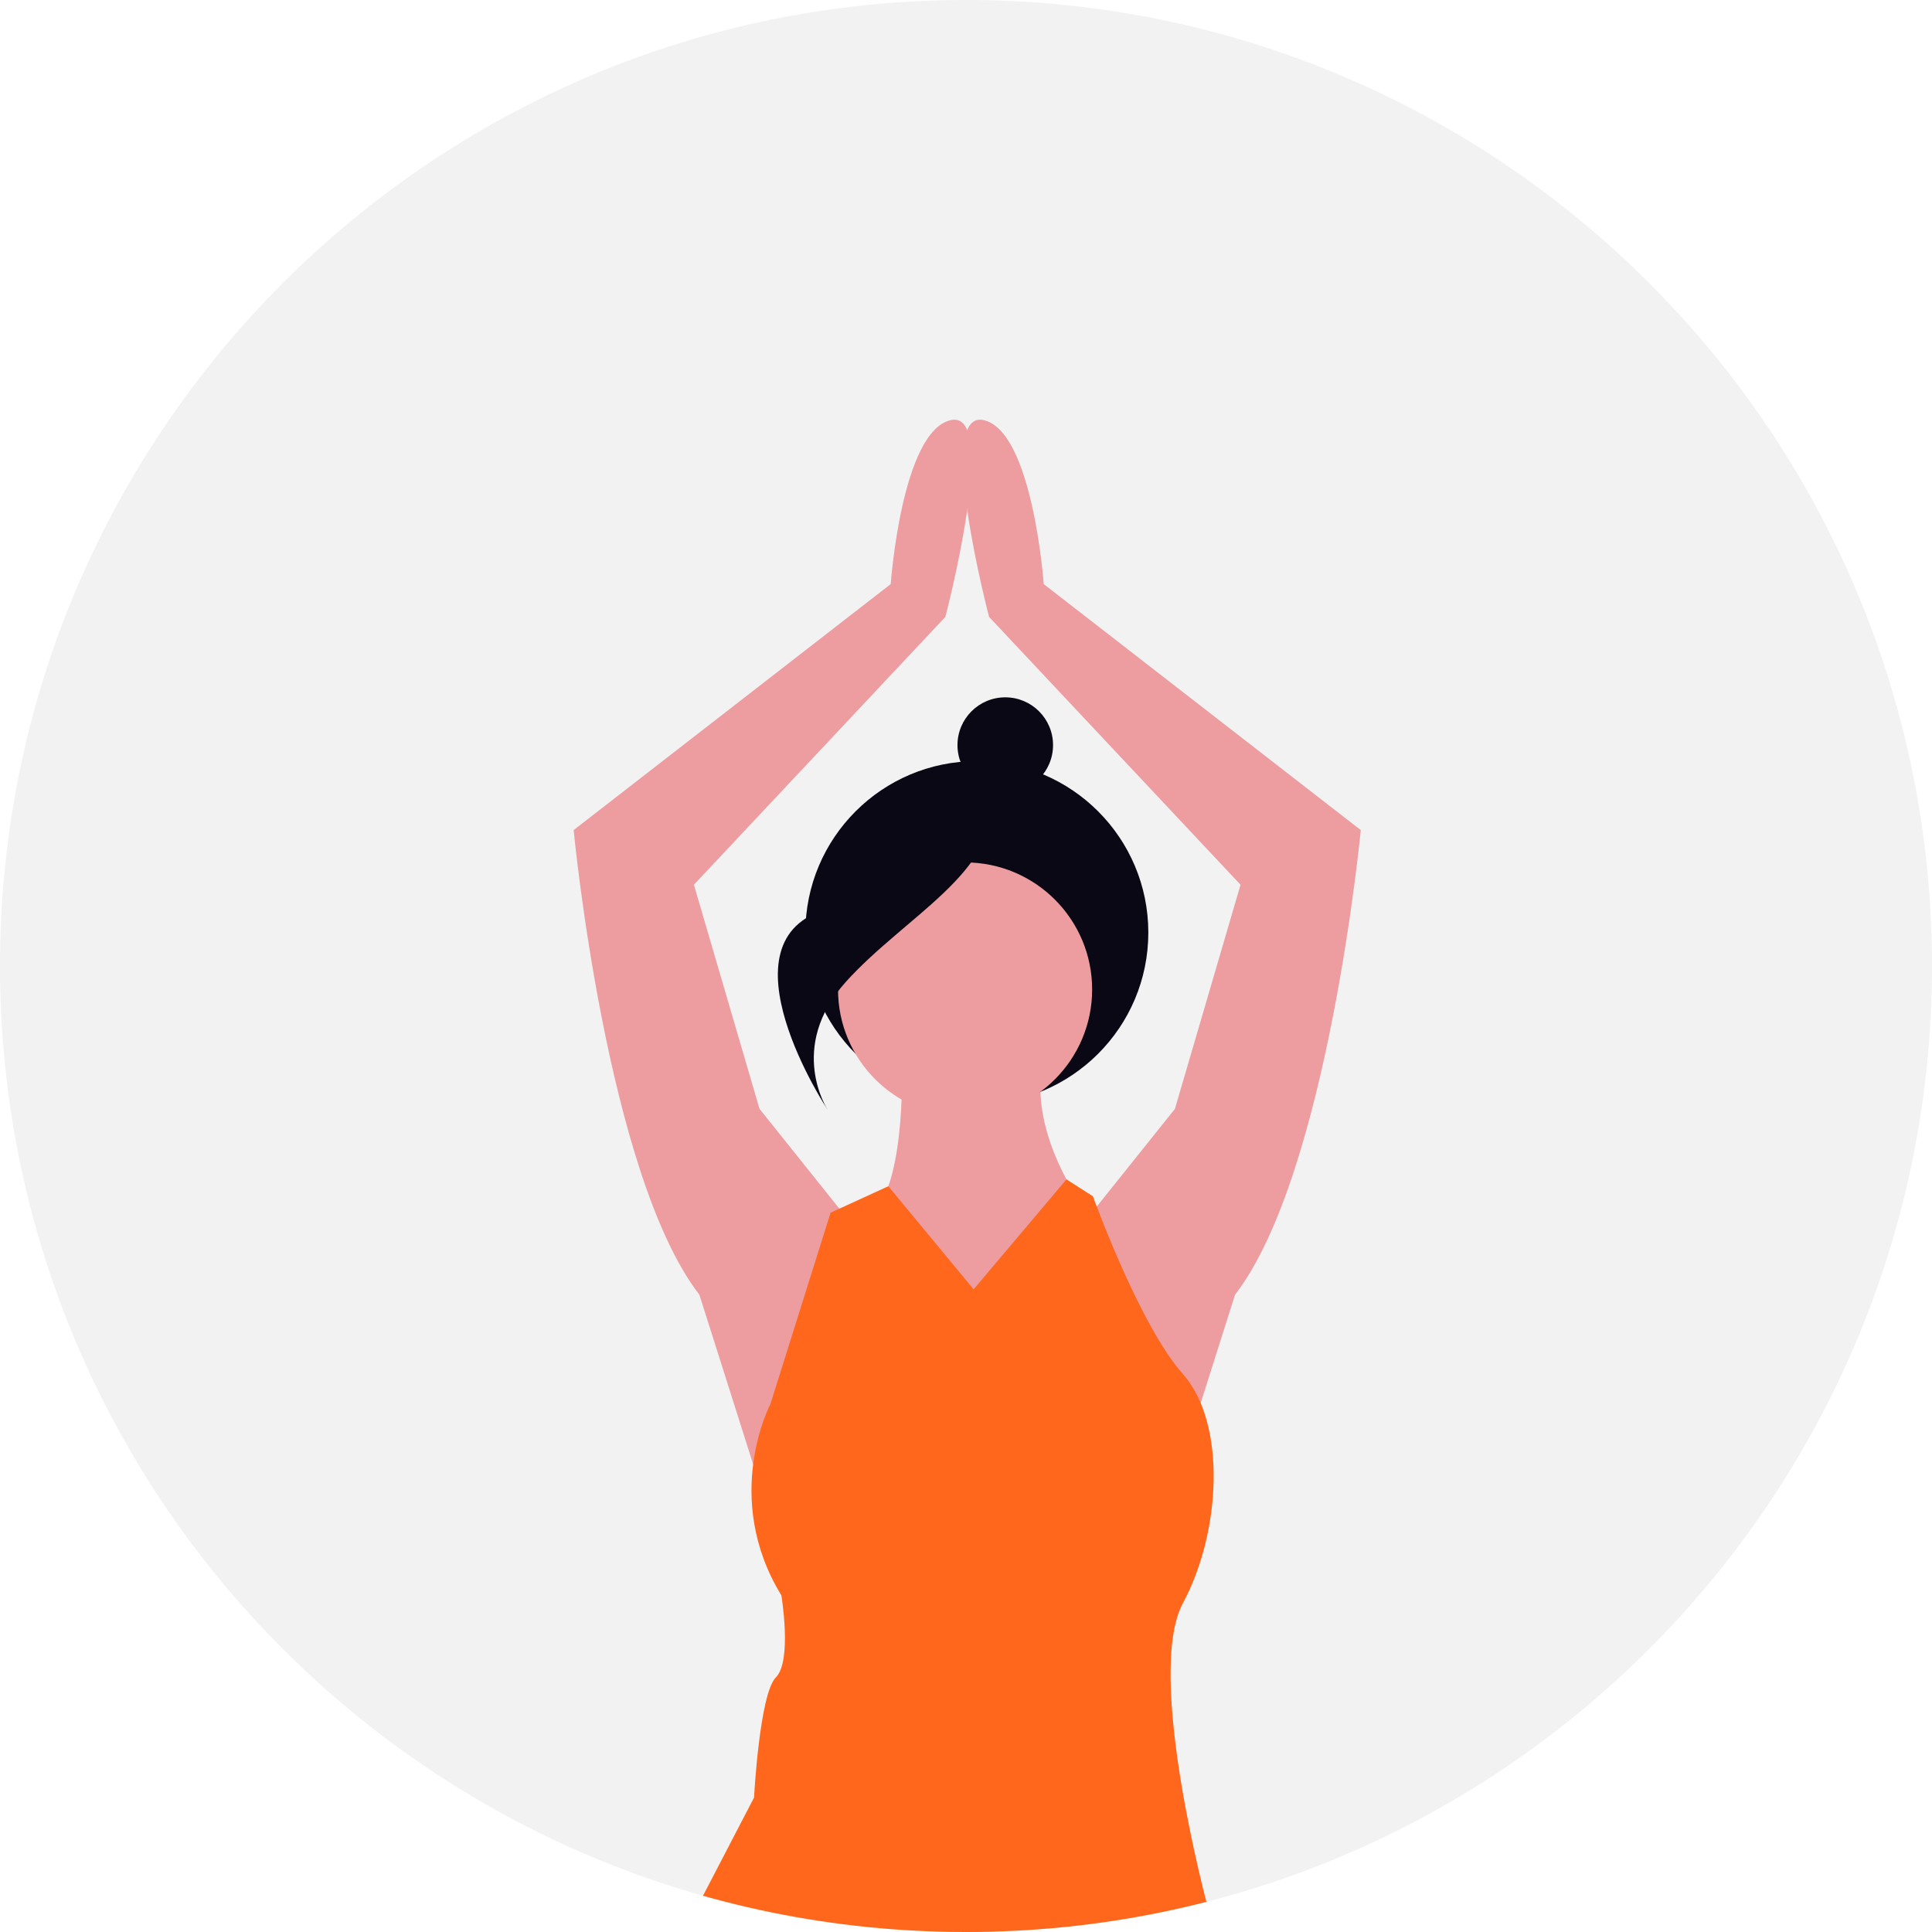
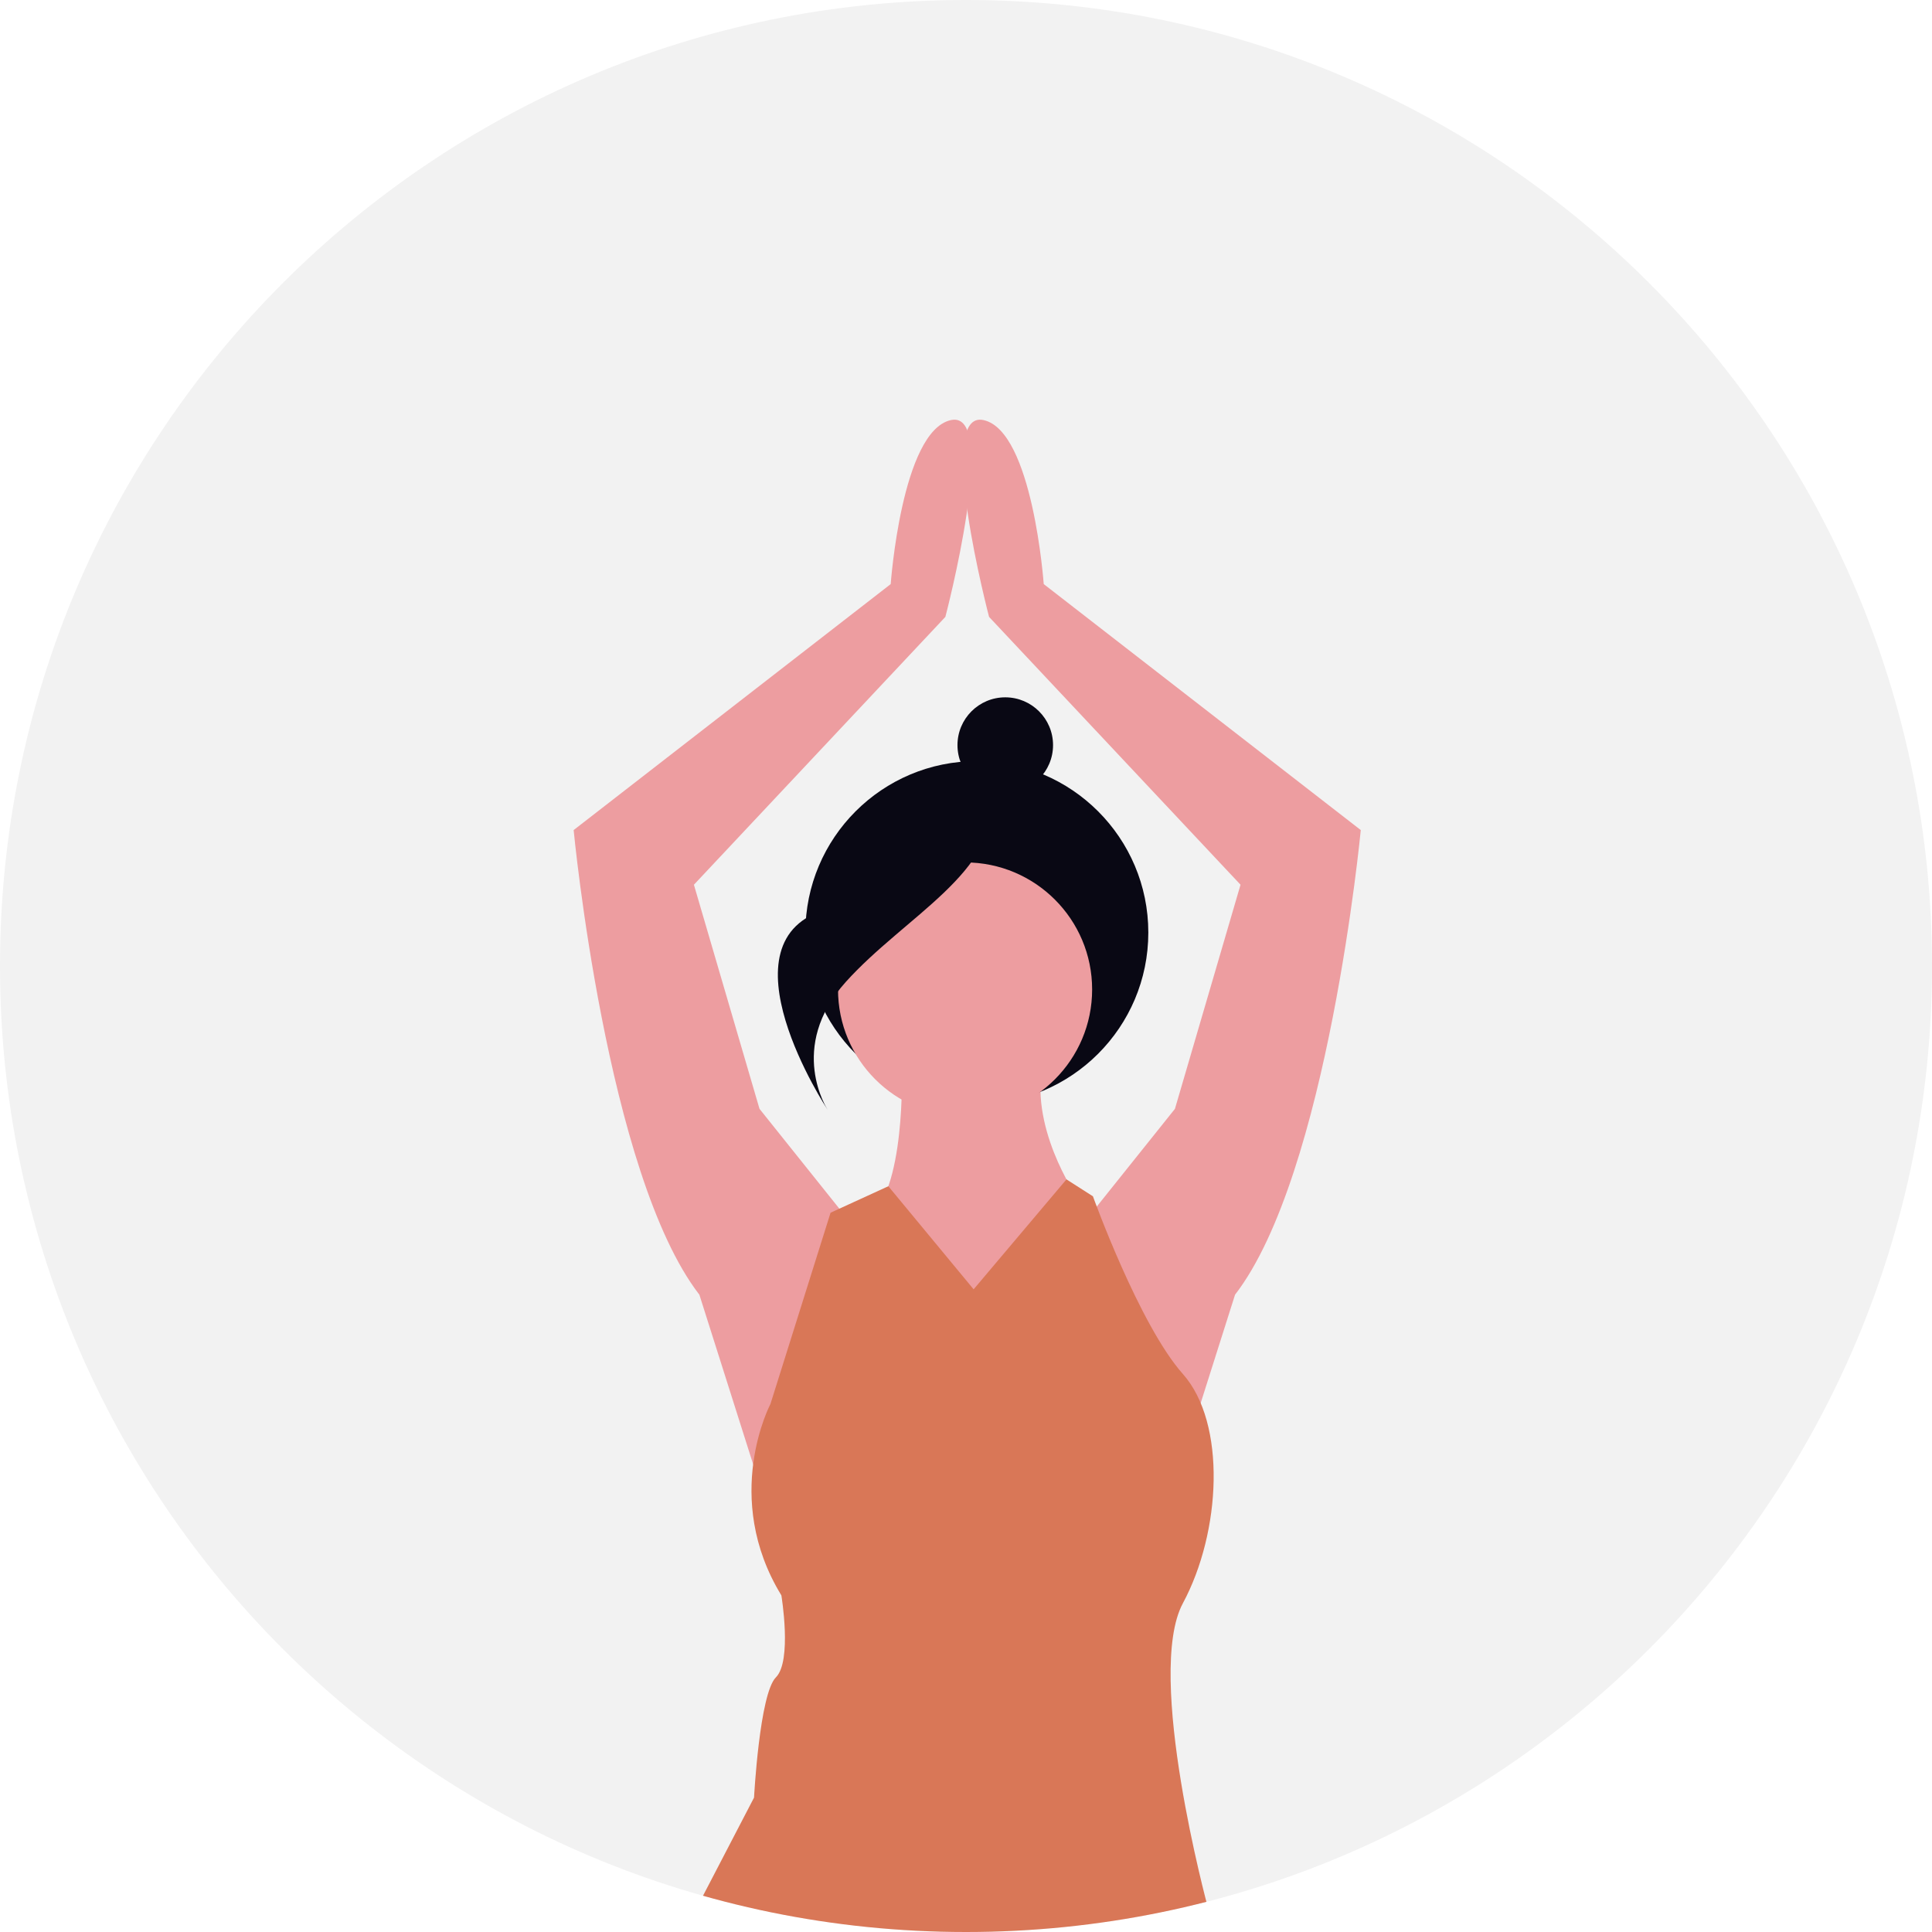
<svg xmlns="http://www.w3.org/2000/svg" width="640" height="640" viewBox="0 0 640 640" role="img" artist="Katerina Limpitsouni" source="https://undraw.co/">
  <defs>
    <clipPath id="a-86">
      <circle cx="320" cy="320" r="320" transform="translate(390 119)" fill="none" stroke="#707070" stroke-width="1" />
    </clipPath>
  </defs>
  <g transform="translate(-747 -202)">
    <circle cx="320" cy="320" r="320" transform="translate(747 202)" fill="#f2f2f2" />
    <g transform="translate(357 83)" clip-path="url(#a-86)">
      <path d="M618.779,384.128l-28.972-36.216L568.077,273.67l83.3-88.728s18.108-68.81,1.811-65.188-19.919,54.323-19.919,54.323L528.24,255.562S539.1,369.641,569.888,409.479l23.54,74.242Z" transform="translate(51.789 138.409)" fill="#ed9da0" />
      <path d="M655.37,384.128l28.972-36.216,21.729-74.242-83.3-88.728s-18.108-68.81-1.811-65.188,19.919,54.323,19.919,54.323l105.025,81.485s-10.865,114.079-41.648,153.916l-23.54,74.242Z" transform="translate(94.87 138.409)" fill="#ed9da0" />
      <path d="M606.631,260.815s1.811,38.026-9.054,50.7-21.729,77.864,30.783,79.674,47.08-54.323,47.08-54.323l-10.865-30.783s-16.3-23.54-10.865-45.27Z" transform="translate(82.044 209.209)" fill="#ed9da0" />
-       <path d="M648.645,323.648,620.39,289.5l-19.138,8.772-19.918,63.377s-16.3,30.783,3.622,63.377c0,0,3.622,21.729-1.811,27.162s-7.243,39.837-7.243,39.837l-23.54,45.27s134,23.54,173.834-9.054c0,0-20.9-77.069-8.229-100.61s14.486-59.628,0-75.925-29.8-58.867-29.8-58.867l-8.769-5.609Z" transform="translate(63.883 222.455)" fill="#fe671c" />
+       <path d="M648.645,323.648,620.39,289.5l-19.138,8.772-19.918,63.377s-16.3,30.783,3.622,63.377c0,0,3.622,21.729-1.811,27.162s-7.243,39.837-7.243,39.837l-23.54,45.27s134,23.54,173.834-9.054c0,0-20.9-77.069-8.229-100.61s14.486-59.628,0-75.925-29.8-58.867-29.8-58.867l-8.769-5.609Z" transform="translate(63.883 222.455)" fill="#d97757" />
      <ellipse cx="56.799" cy="56.799" rx="56.799" ry="56.799" transform="translate(656.797 371.123)" fill="#090814" />
      <ellipse cx="42.09" cy="42.089" rx="42.09" ry="42.089" transform="translate(667.604 404.685)" fill="#ed9da0" />
      <ellipse cx="15.829" cy="15.829" rx="15.829" ry="15.829" transform="translate(707.177 350)" fill="#090814" />
      <path d="M353.077,485.294S336.9,512.2,299.3,522.265s-.307,66.583-.307,66.583-13.563-20.55,6-42.313S356.037,509.893,353.077,485.294Z" transform="translate(365.168 -102.235)" fill="#090814" />
    </g>
  </g>
</svg>
